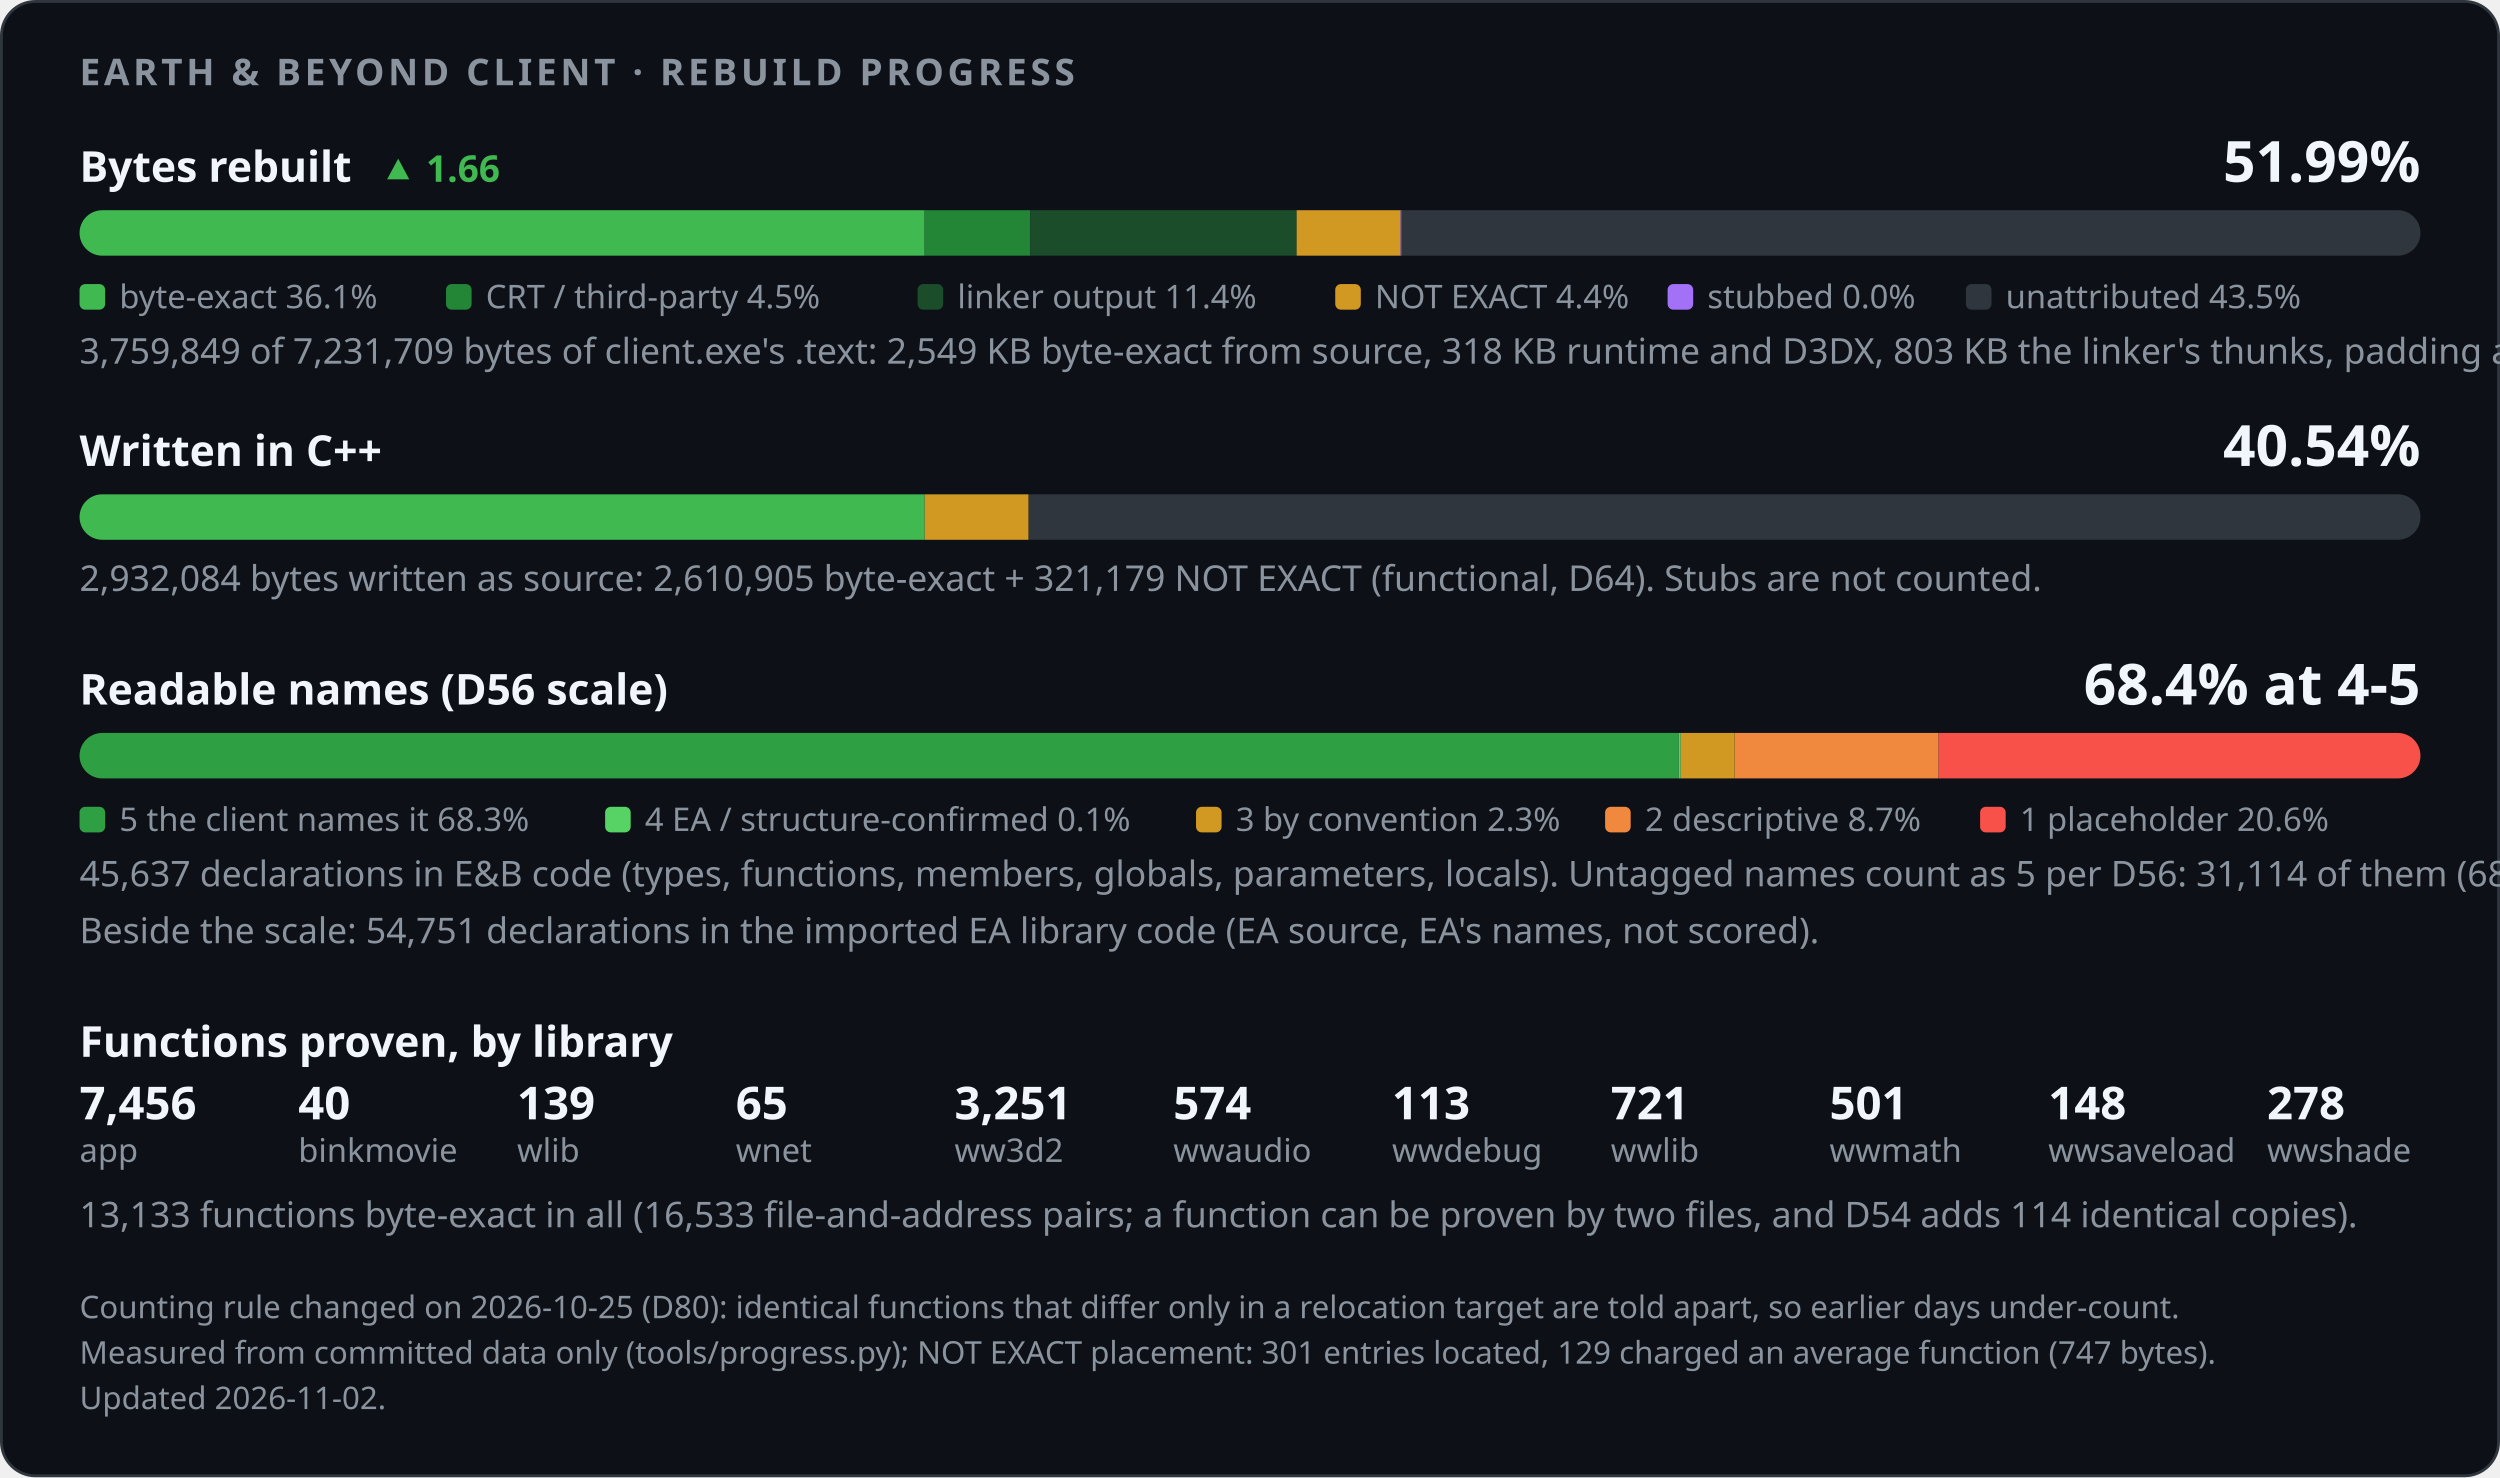
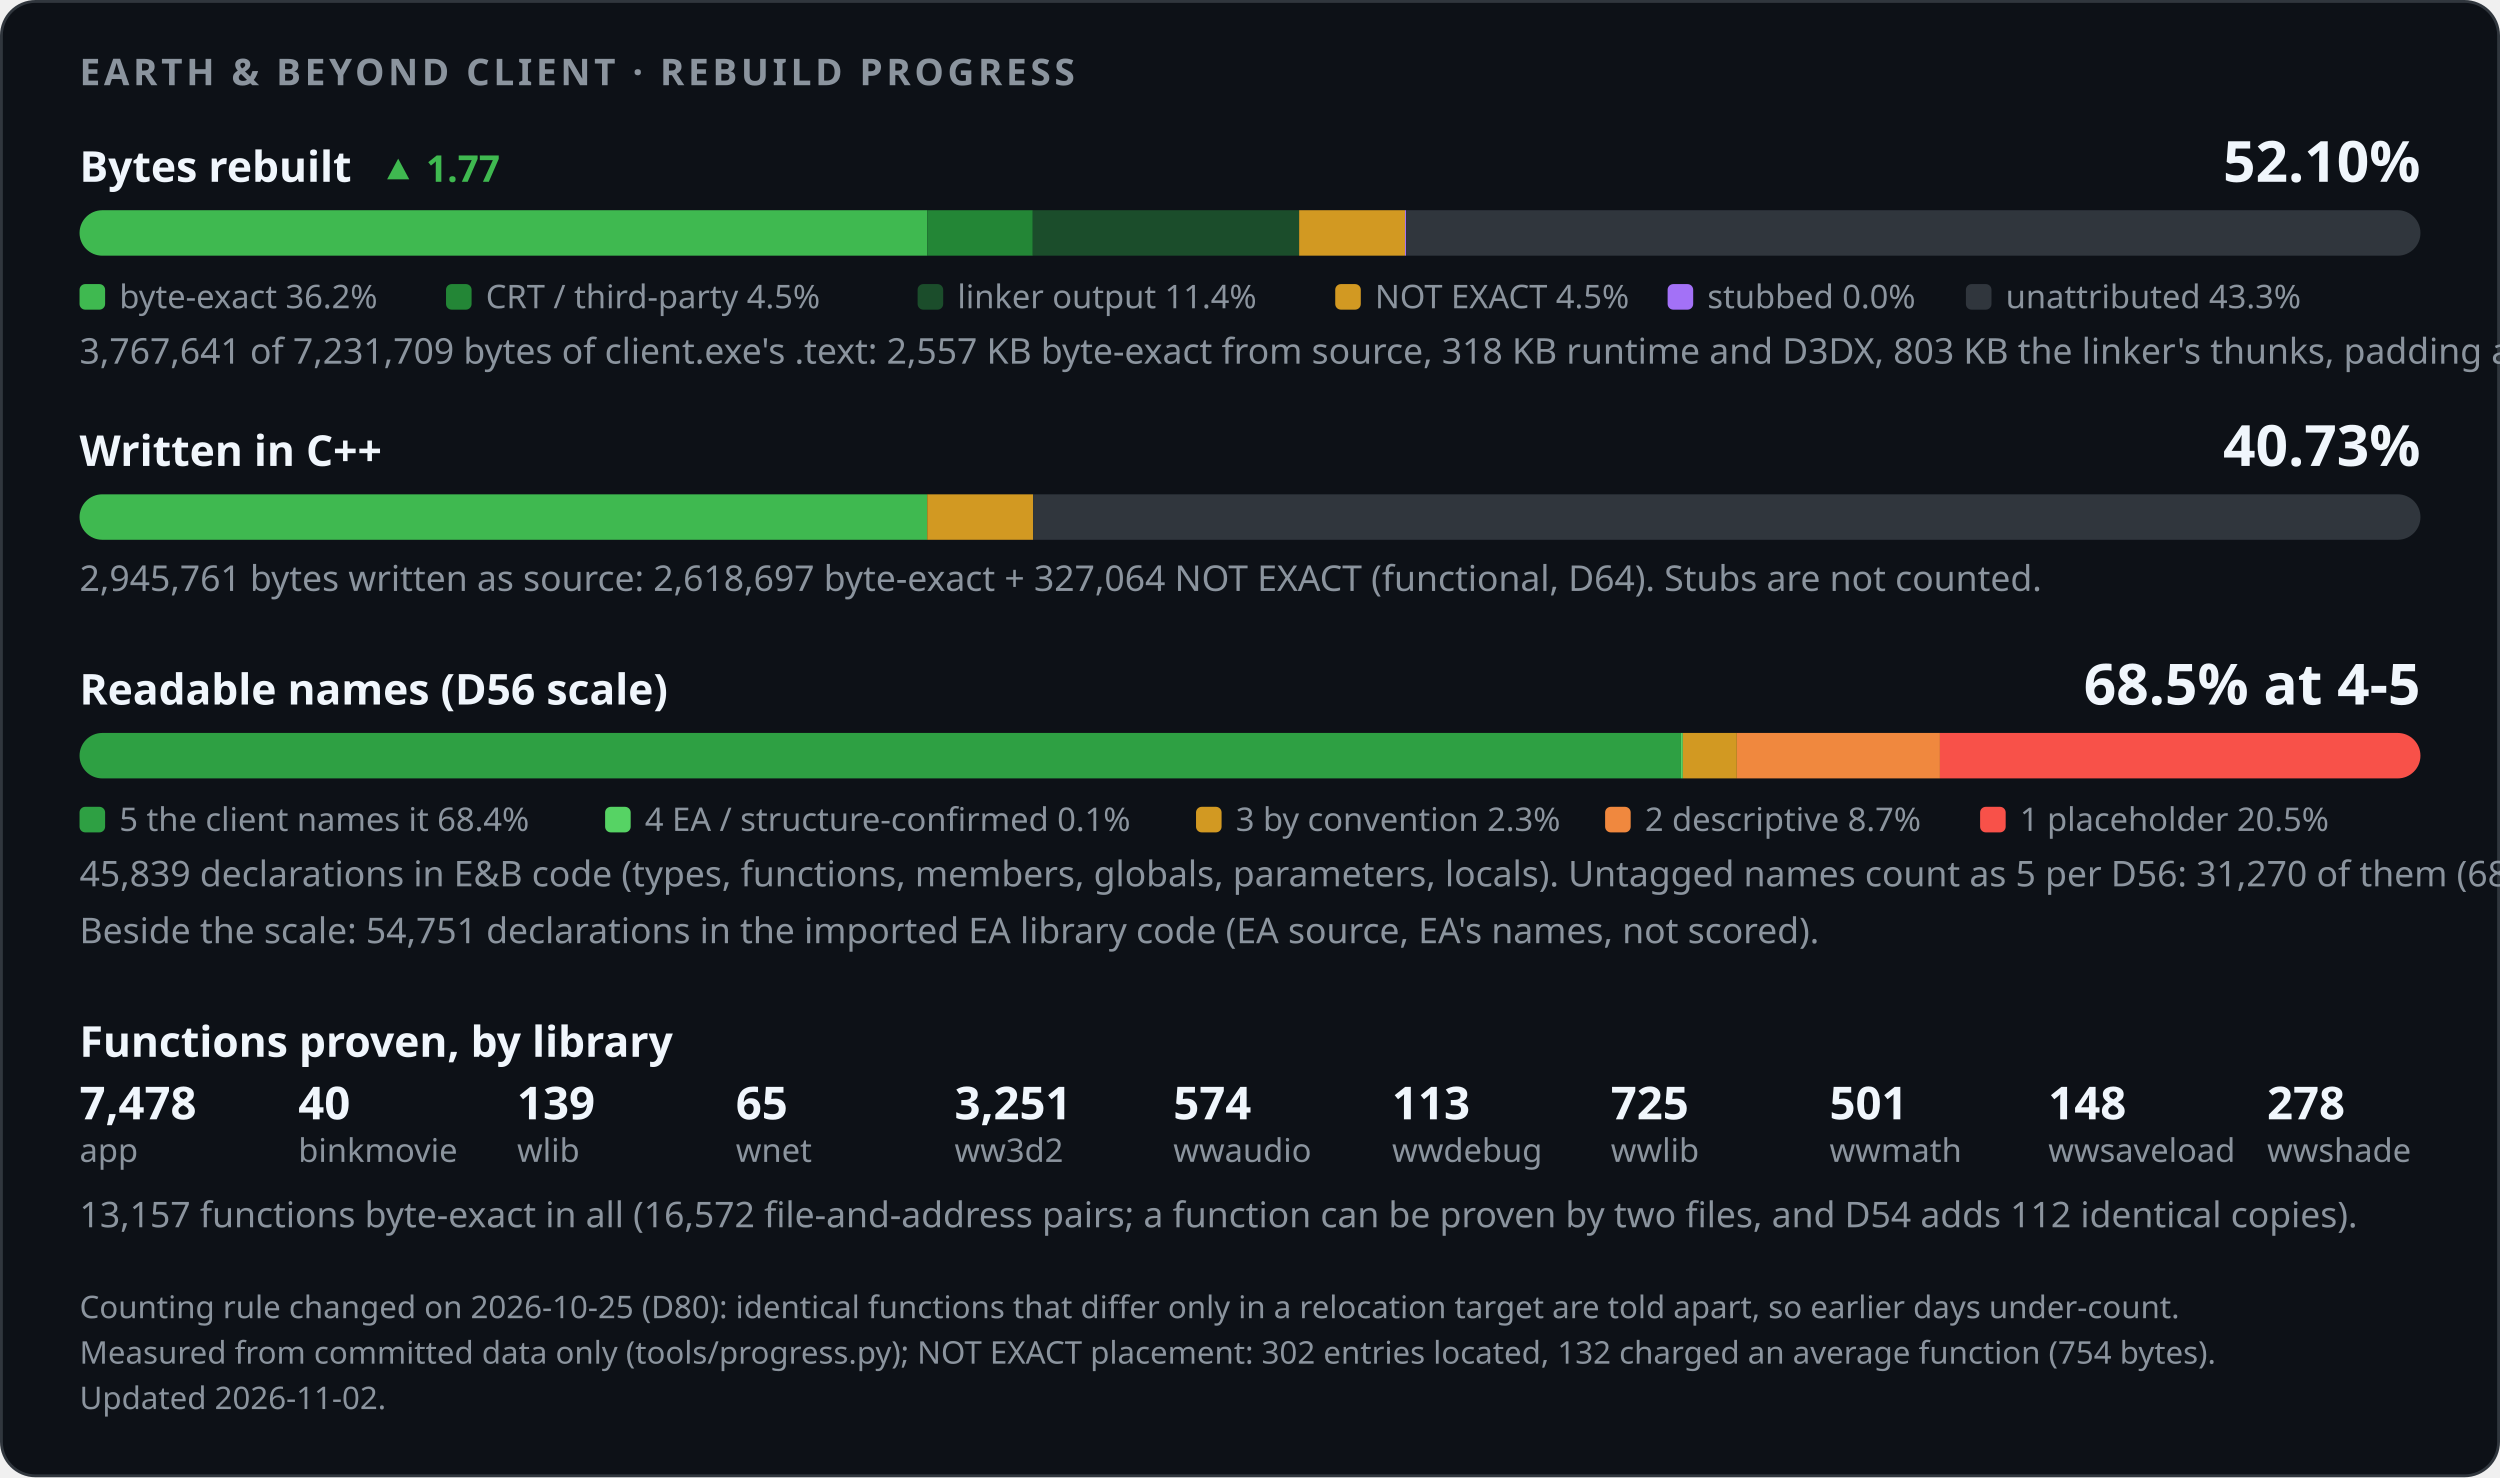
<svg xmlns="http://www.w3.org/2000/svg" width="880" height="520" viewBox="0 0 880 520" role="img" aria-labelledby="title desc">
  <style>
    .card { fill: #0d1117; stroke: #30363d; } .strong { fill: #f0f6fc; } .muted { fill: #8b949e; }
    .grid { stroke: #30363d; } .up { fill: #3fb950; } .down { fill: #f85149; }
    .s-exact { fill: #3fb950; } .s-notexact { fill: #d29922; } .s-stub { fill: #a371f7; }
    .s-third { fill: #238636; } .s-linker { fill: #1b4d2b; } .s-unattr { fill: #30363d; }
    .l-exact { stroke: #3fb950; } .l-written { stroke: #58a6ff; }
    @media (prefers-color-scheme: light) {
      .card { fill: #ffffff; stroke: #d0d7de; } .strong { fill: #1f2328; } .muted { fill: #59636e; }
      .grid { stroke: #d0d7de; } .up { fill: #1a7f37; } .down { fill: #cf222e; }
      .s-exact { fill: #1a7f37; } .s-third { fill: #4ac26b; } .s-linker { fill: #aceebb; } .s-unattr { fill: #d0d7de; }
      .l-exact { stroke: #1a7f37; } .l-written { stroke: #0969da; }
    }
  </style>
  <rect class="card" x="0.5" y="0.5" width="879" height="519" rx="12" />
  <g font-family="-apple-system,BlinkMacSystemFont,'Segoe UI','Noto Sans',Helvetica,Arial,sans-serif">
    <text x="28" y="30" class="muted" font-size="13" font-weight="600" letter-spacing="1.3">EARTH &amp; BEYOND CLIENT · REBUILD PROGRESS</text>
-     <text x="28" y="64" class="strong" font-size="15" font-weight="600">Bytes rebuilt<tspan class="up" dx="10" font-size="13" font-weight="600">▲ 1.66</tspan>
+     <text x="28" y="64" class="strong" font-size="15" font-weight="600">Bytes rebuilt<tspan class="up" dx="10" font-size="13" font-weight="600">▲ 1.77</tspan>
    </text>
-     <text x="852" y="64" class="strong" font-size="20" font-weight="700" text-anchor="end">51.99%</text>
+     <text x="852" y="64" class="strong" font-size="20" font-weight="700" text-anchor="end">52.10%</text>
    <clipPath id="clip74">
      <rect x="28" y="74" width="824" height="16" rx="8.0" />
    </clipPath>
    <g clip-path="url(#clip74)">
-       <rect x="28.00" y="74" width="297.49" height="16" class="s-exact" />
-       <rect x="325.49" y="74" width="37.17" height="16" class="s-third" />
-       <rect x="362.67" y="74" width="93.74" height="16" class="s-linker" />
-       <rect x="456.41" y="74" width="36.60" height="16" class="s-notexact" />
-       <rect x="493.00" y="74" width="0.37" height="16" class="s-stub" />
-       <rect x="493.37" y="74" width="358.63" height="16" class="s-unattr" />
+       <rect x="28.00" y="74" width="298.38" height="16" class="s-exact" />
+       <rect x="326.38" y="74" width="37.17" height="16" class="s-third" />
+       <rect x="363.55" y="74" width="93.74" height="16" class="s-linker" />
+       <rect x="457.29" y="74" width="37.27" height="16" class="s-notexact" />
+       <rect x="494.56" y="74" width="0.37" height="16" class="s-stub" />
+       <rect x="494.93" y="74" width="357.07" height="16" class="s-unattr" />
    </g>
    <rect x="28" y="100" width="9" height="9" rx="2" class="s-exact" />
-     <text x="42" y="108.5" class="muted" font-size="11.5">byte-exact 36.1%</text>
+     <text x="42" y="108.5" class="muted" font-size="11.5">byte-exact 36.2%</text>
    <rect x="157" y="100" width="9" height="9" rx="2" class="s-third" />
    <text x="171" y="108.5" class="muted" font-size="11.5">CRT / third-party 4.5%</text>
    <rect x="323" y="100" width="9" height="9" rx="2" class="s-linker" />
    <text x="337" y="108.5" class="muted" font-size="11.5">linker output 11.4%</text>
    <rect x="470" y="100" width="9" height="9" rx="2" class="s-notexact" />
-     <text x="484" y="108.5" class="muted" font-size="11.5">NOT EXACT 4.4%</text>
+     <text x="484" y="108.5" class="muted" font-size="11.5">NOT EXACT 4.5%</text>
    <rect x="587" y="100" width="9" height="9" rx="2" class="s-stub" />
    <text x="601" y="108.5" class="muted" font-size="11.5">stubbed 0.0%</text>
    <rect x="692" y="100" width="9" height="9" rx="2" class="s-unattr" />
-     <text x="706" y="108.5" class="muted" font-size="11.5">unattributed 43.5%</text>
-     <text x="28" y="128" class="muted" font-size="12.5">3,759,849 of 7,231,709 bytes of client.exe's .text: 2,549 KB byte-exact from source, 318 KB runtime and D3DX, 803 KB the linker's thunks, padding and EH stubs.</text>
+     <text x="706" y="108.5" class="muted" font-size="11.5">unattributed 43.3%</text>
+     <text x="28" y="128" class="muted" font-size="12.5">3,767,641 of 7,231,709 bytes of client.exe's .text: 2,557 KB byte-exact from source, 318 KB runtime and D3DX, 803 KB the linker's thunks, padding and EH stubs.</text>
    <text x="28" y="164" class="strong" font-size="15" font-weight="600">Written in C++</text>
-     <text x="852" y="164" class="strong" font-size="20" font-weight="700" text-anchor="end">40.54%</text>
+     <text x="852" y="164" class="strong" font-size="20" font-weight="700" text-anchor="end">40.73%</text>
    <clipPath id="clip174">
      <rect x="28" y="174" width="824" height="16" rx="8.0" />
    </clipPath>
    <g clip-path="url(#clip174)">
-       <rect x="28.00" y="174" width="297.49" height="16" class="s-exact" />
-       <rect x="325.49" y="174" width="36.60" height="16" class="s-notexact" />
-       <rect x="362.09" y="174" width="489.91" height="16" class="s-unattr" />
+       <rect x="28.00" y="174" width="298.38" height="16" class="s-exact" />
+       <rect x="326.38" y="174" width="37.27" height="16" class="s-notexact" />
+       <rect x="363.65" y="174" width="488.35" height="16" class="s-unattr" />
    </g>
-     <text x="28" y="208" class="muted" font-size="12.5">2,932,084 bytes written as source: 2,610,905 byte-exact + 321,179 NOT EXACT (functional, D64). Stubs are not counted.</text>
+     <text x="28" y="208" class="muted" font-size="12.5">2,945,761 bytes written as source: 2,618,697 byte-exact + 327,064 NOT EXACT (functional, D64). Stubs are not counted.</text>
    <text x="28" y="248" class="strong" font-size="15" font-weight="600">Readable names (D56 scale)</text>
-     <text x="852" y="248" class="strong" font-size="20" font-weight="700" text-anchor="end">68.4% at 4-5</text>
+     <text x="852" y="248" class="strong" font-size="20" font-weight="700" text-anchor="end">68.5% at 4-5</text>
    <clipPath id="clip258">
      <rect x="28" y="258" width="824" height="16" rx="8.0" />
    </clipPath>
    <g clip-path="url(#clip258)">
-       <rect x="28.00" y="258" width="562.92" height="16" fill="#2ea043" />
-       <rect x="590.92" y="258" width="0.70" height="16" fill="#56d364" />
-       <rect x="591.62" y="258" width="18.99" height="16" fill="#d29922" />
-       <rect x="610.62" y="258" width="71.77" height="16" fill="#f0883e" />
-       <rect x="682.39" y="258" width="169.61" height="16" fill="#f85149" />
+       <rect x="28.00" y="258" width="563.67" height="16" fill="#2ea043" />
+       <rect x="591.67" y="258" width="0.70" height="16" fill="#56d364" />
+       <rect x="592.37" y="258" width="19.00" height="16" fill="#d29922" />
+       <rect x="611.37" y="258" width="71.49" height="16" fill="#f0883e" />
+       <rect x="682.86" y="258" width="169.14" height="16" fill="#f85149" />
    </g>
    <rect x="28" y="284" width="9" height="9" rx="2" fill="#2ea043" />
-     <text x="42" y="292.5" class="muted" font-size="11.5">5 the client names it 68.3%</text>
+     <text x="42" y="292.5" class="muted" font-size="11.5">5 the client names it 68.4%</text>
    <rect x="213" y="284" width="9" height="9" rx="2" fill="#56d364" />
    <text x="227" y="292.5" class="muted" font-size="11.5">4 EA / structure-confirmed 0.1%</text>
    <rect x="421" y="284" width="9" height="9" rx="2" fill="#d29922" />
    <text x="435" y="292.5" class="muted" font-size="11.5">3 by convention 2.3%</text>
    <rect x="565" y="284" width="9" height="9" rx="2" fill="#f0883e" />
    <text x="579" y="292.5" class="muted" font-size="11.5">2 descriptive 8.7%</text>
    <rect x="697" y="284" width="9" height="9" rx="2" fill="#f85149" />
-     <text x="711" y="292.5" class="muted" font-size="11.5">1 placeholder 20.6%</text>
-     <text x="28" y="312" class="muted" font-size="12.5">45,637 declarations in E&amp;B code (types, functions, members, globals, parameters, locals). Untagged names count as 5 per D56: 31,114 of them (68.2%).</text>
+     <text x="711" y="292.5" class="muted" font-size="11.5">1 placeholder 20.5%</text>
+     <text x="28" y="312" class="muted" font-size="12.5">45,839 declarations in E&amp;B code (types, functions, members, globals, parameters, locals). Untagged names count as 5 per D56: 31,270 of them (68.2%).</text>
    <text x="28" y="332" class="muted" font-size="12.5">Beside the scale: 54,751 declarations in the imported EA library code (EA source, EA's names, not scored).</text>
    <text x="28" y="372" class="strong" font-size="15" font-weight="600">Functions proven, by library</text>
-     <text x="28" y="394" class="strong" font-size="16" font-weight="700">7,456</text>
+     <text x="28" y="394" class="strong" font-size="16" font-weight="700">7,478</text>
    <text x="28" y="409" class="muted" font-size="11.5">app</text>
    <text x="105" y="394" class="strong" font-size="16" font-weight="700">40</text>
    <text x="105" y="409" class="muted" font-size="11.5">binkmovie</text>
    <text x="182" y="394" class="strong" font-size="16" font-weight="700">139</text>
    <text x="182" y="409" class="muted" font-size="11.5">wlib</text>
    <text x="259" y="394" class="strong" font-size="16" font-weight="700">65</text>
    <text x="259" y="409" class="muted" font-size="11.5">wnet</text>
    <text x="336" y="394" class="strong" font-size="16" font-weight="700">3,251</text>
    <text x="336" y="409" class="muted" font-size="11.5">ww3d2</text>
    <text x="413" y="394" class="strong" font-size="16" font-weight="700">574</text>
    <text x="413" y="409" class="muted" font-size="11.5">wwaudio</text>
    <text x="490" y="394" class="strong" font-size="16" font-weight="700">113</text>
    <text x="490" y="409" class="muted" font-size="11.5">wwdebug</text>
-     <text x="567" y="394" class="strong" font-size="16" font-weight="700">721</text>
+     <text x="567" y="394" class="strong" font-size="16" font-weight="700">725</text>
    <text x="567" y="409" class="muted" font-size="11.5">wwlib</text>
    <text x="644" y="394" class="strong" font-size="16" font-weight="700">501</text>
    <text x="644" y="409" class="muted" font-size="11.5">wwmath</text>
    <text x="721" y="394" class="strong" font-size="16" font-weight="700">148</text>
    <text x="721" y="409" class="muted" font-size="11.5">wwsaveload</text>
    <text x="798" y="394" class="strong" font-size="16" font-weight="700">278</text>
    <text x="798" y="409" class="muted" font-size="11.5">wwshade</text>
-     <text x="28" y="432" class="muted" font-size="12.5">13,133 functions byte-exact in all (16,533 file-and-address pairs; a function can be proven by two files, and D54 adds 114 identical copies).</text>
+     <text x="28" y="432" class="muted" font-size="12.5">13,157 functions byte-exact in all (16,572 file-and-address pairs; a function can be proven by two files, and D54 adds 112 identical copies).</text>
    <text x="28" y="464" class="muted" font-size="11">Counting rule changed on 2026-10-25 (D80): identical functions that differ only in a relocation target are told apart, so earlier days under-count.</text>
-     <text x="28" y="480" class="muted" font-size="11">Measured from committed data only (tools/progress.py); NOT EXACT placement: 301 entries located, 129 charged an average function (747 bytes).</text>
+     <text x="28" y="480" class="muted" font-size="11">Measured from committed data only (tools/progress.py); NOT EXACT placement: 302 entries located, 132 charged an average function (754 bytes).</text>
    <text x="28" y="496" class="muted" font-size="11">Updated 2026-11-02.</text>
  </g>
</svg>
